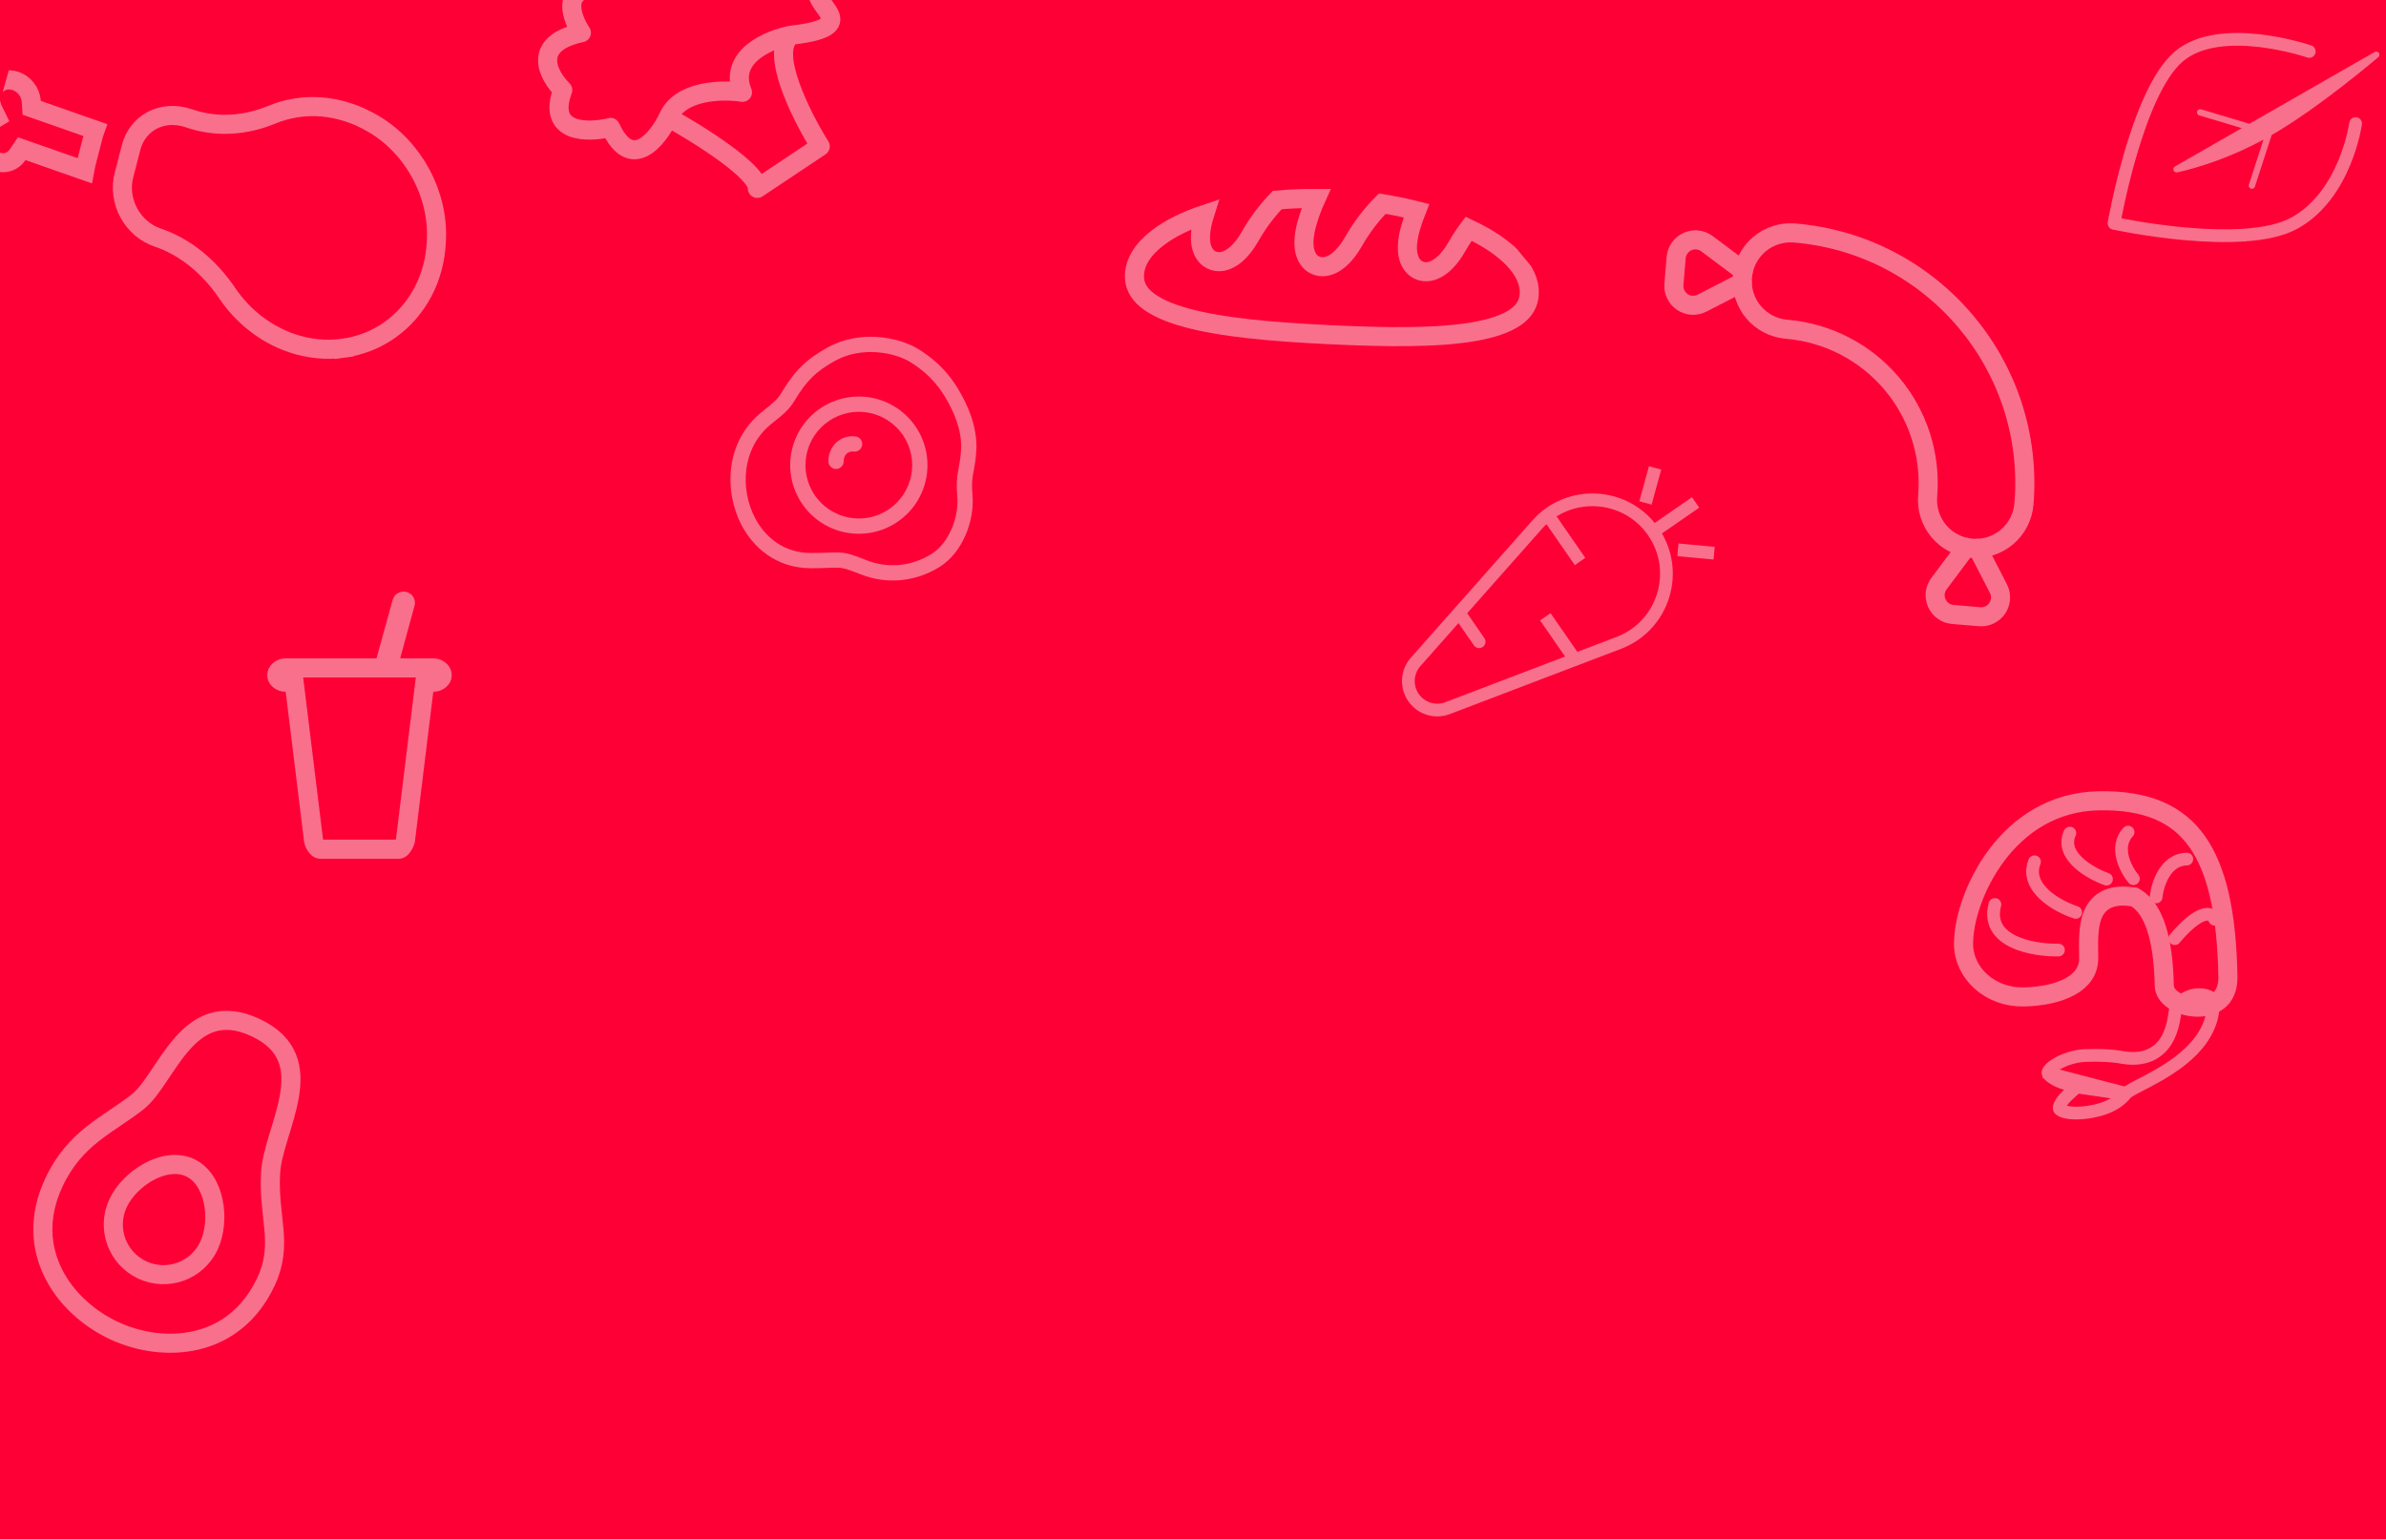
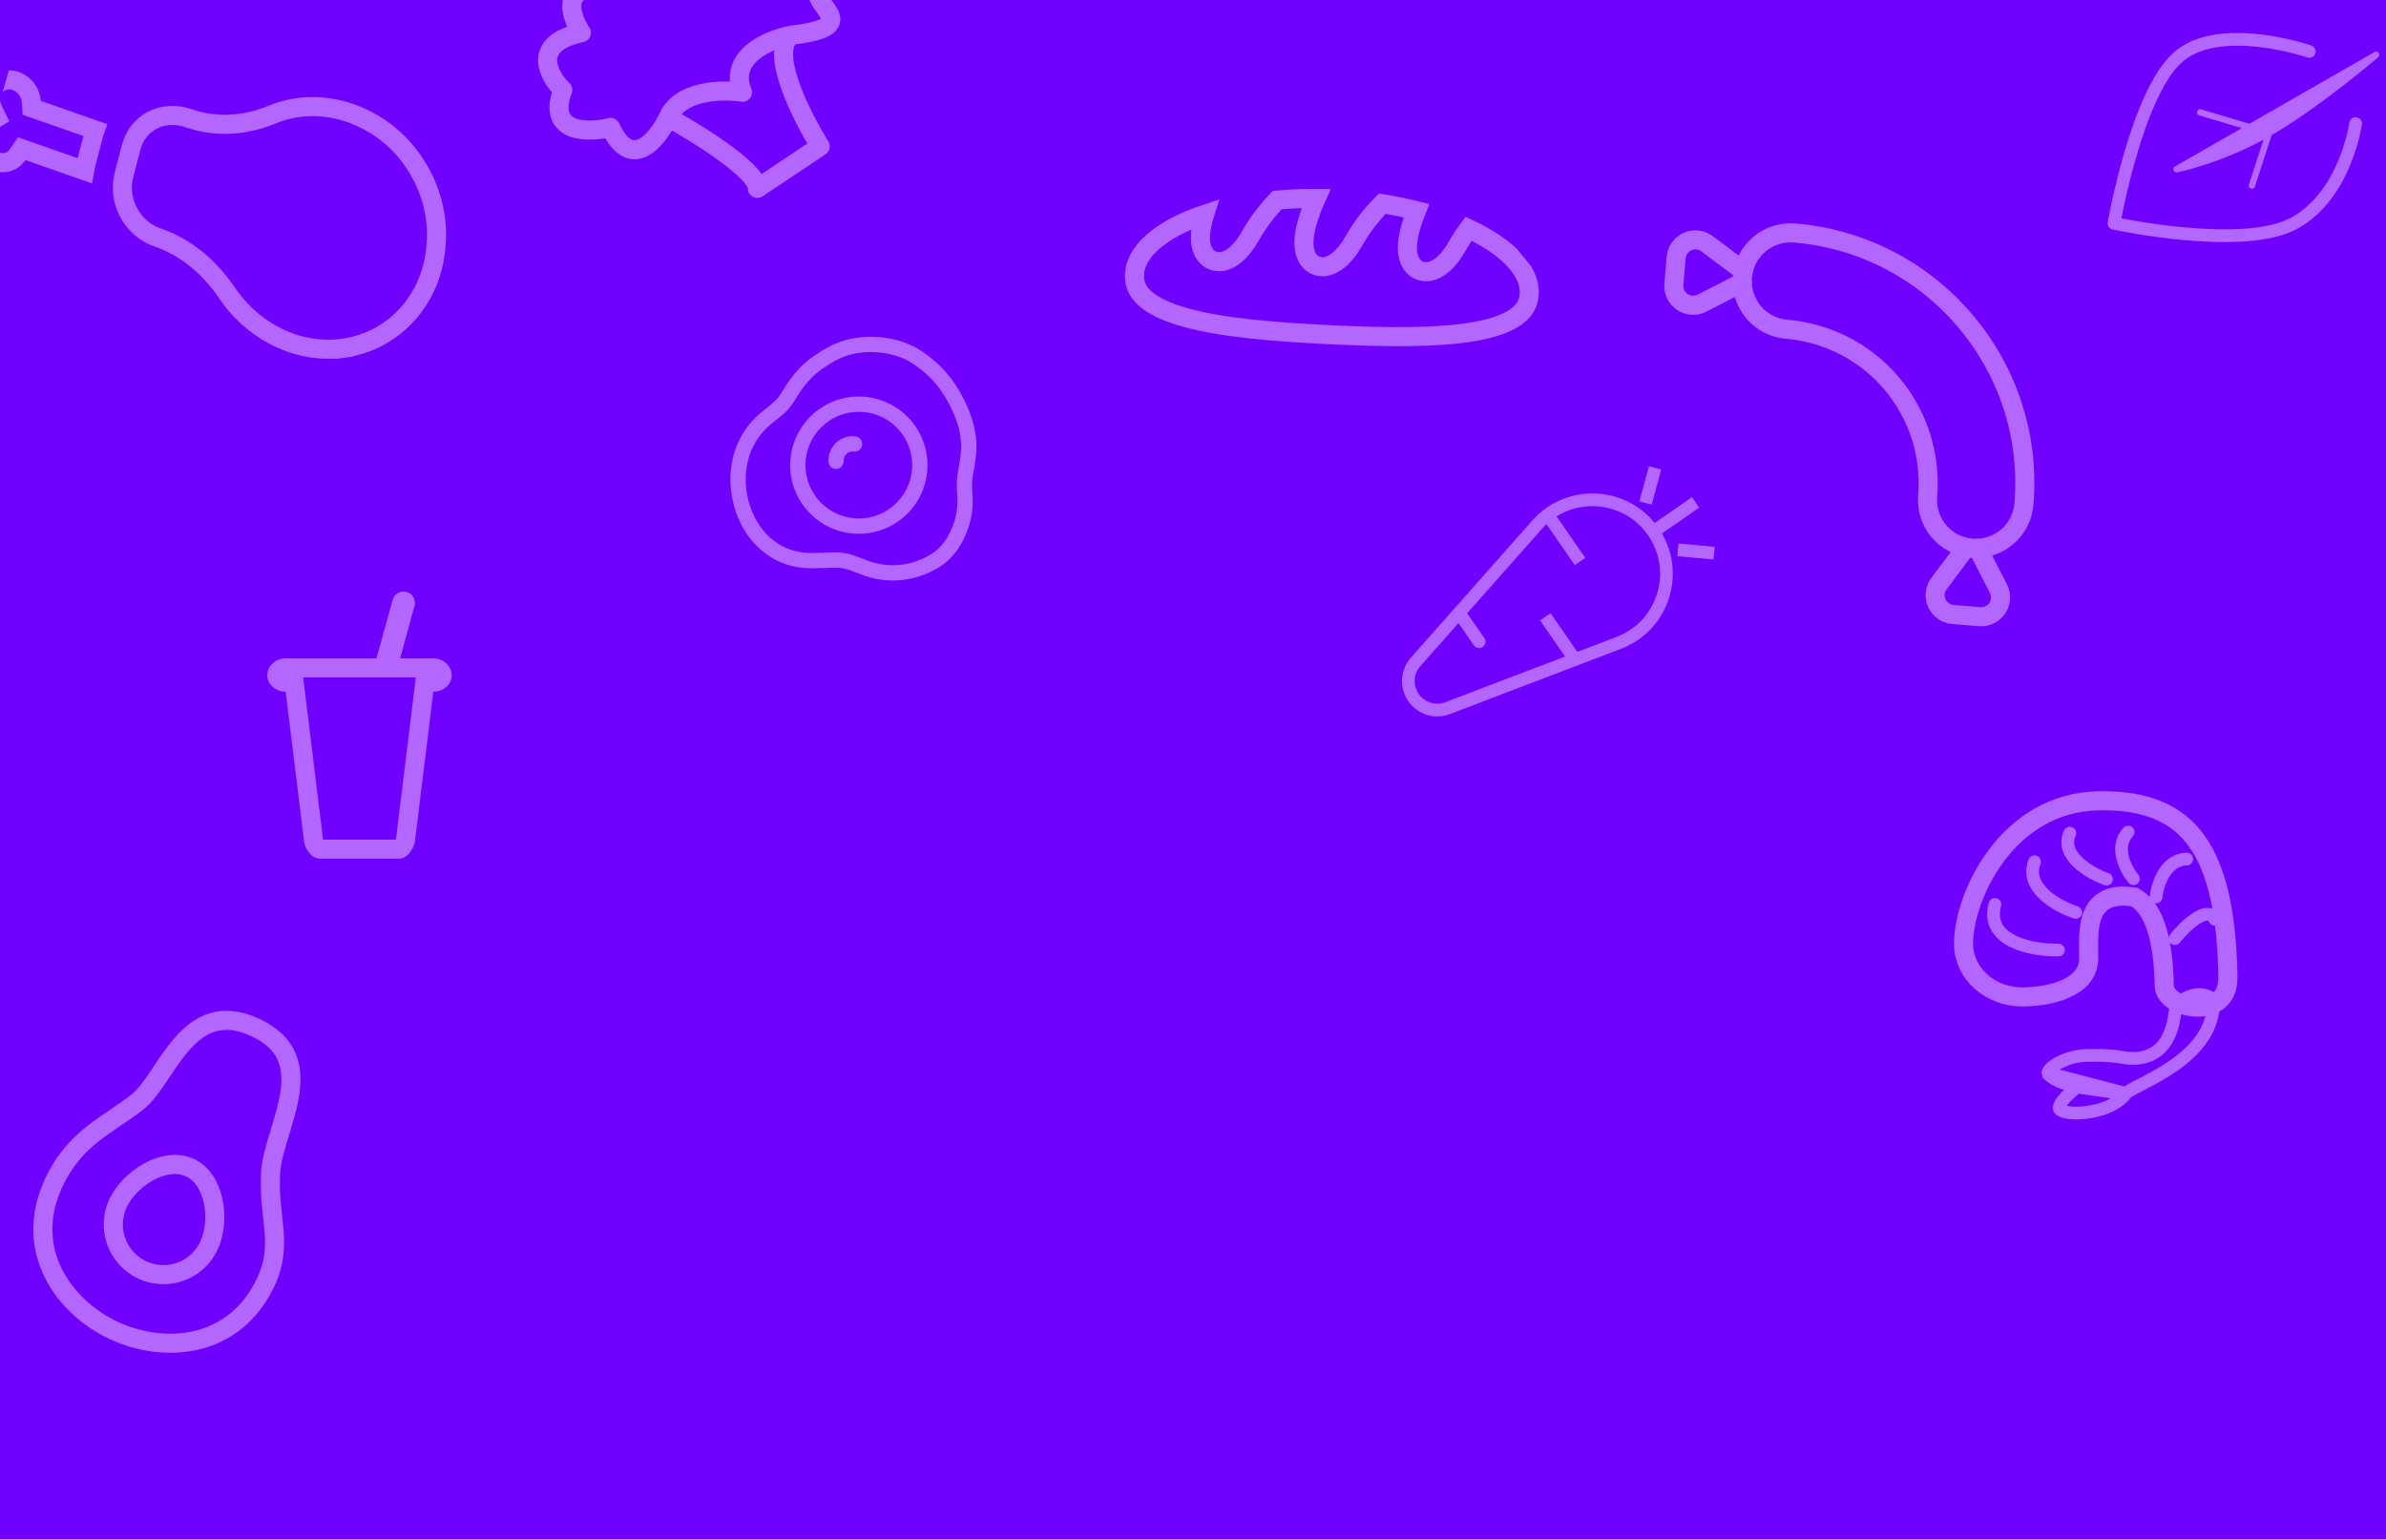
<svg xmlns="http://www.w3.org/2000/svg" width="375" height="242" viewBox="0 0 375 242" fill="none">
-   <rect x="-9" y="-14" width="400" height="256" fill="#FF0036" />
-   <path d="M134.152 70.992C134.309 71.013 134.468 71.002 134.62 70.962C134.772 70.921 134.915 70.851 135.041 70.755C135.166 70.659 135.271 70.54 135.35 70.403C135.429 70.267 135.48 70.116 135.501 69.96C135.522 69.804 135.512 69.645 135.471 69.492C135.431 69.34 135.36 69.197 135.265 69.072C135.169 68.947 135.049 68.841 134.913 68.762C134.776 68.683 134.626 68.632 134.469 68.611C132.213 68.311 130.197 70.025 130.197 72.525C130.197 72.844 130.324 73.149 130.549 73.374C130.774 73.599 131.079 73.725 131.397 73.725C131.716 73.725 132.021 73.599 132.246 73.374C132.471 73.149 132.597 72.844 132.597 72.525C132.597 71.429 133.384 70.886 134.152 70.99V70.992Z" fill="#F9708D" />
-   <path d="M134.979 83.914C137.841 83.914 140.585 82.777 142.608 80.754C144.631 78.731 145.767 75.987 145.767 73.126C145.767 70.265 144.631 67.521 142.608 65.498C140.585 63.474 137.841 62.338 134.979 62.338C132.118 62.338 129.374 63.474 127.351 65.498C125.328 67.521 124.191 70.265 124.191 73.126C124.191 75.987 125.328 78.731 127.351 80.754C129.374 82.777 132.118 83.914 134.979 83.914ZM134.979 81.514C133.878 81.514 132.787 81.297 131.769 80.875C130.752 80.454 129.827 79.836 129.048 79.057C128.269 78.278 127.651 77.353 127.23 76.336C126.808 75.318 126.591 74.227 126.591 73.126C126.591 72.024 126.808 70.933 127.23 69.916C127.651 68.898 128.269 67.974 129.048 67.195C129.827 66.416 130.752 65.798 131.769 65.376C132.787 64.955 133.878 64.738 134.979 64.738C137.204 64.738 139.338 65.621 140.911 67.195C142.484 68.768 143.367 70.901 143.367 73.126C143.367 75.35 142.484 77.484 140.911 79.057C139.338 80.63 137.204 81.514 134.979 81.514Z" fill="#F9708D" />
-   <path d="M137.902 52.978C140.41 53.141 142.764 53.887 144.447 54.948C148.303 57.384 149.967 60.063 150.927 61.74C151.86 63.367 153.701 66.979 153.437 70.918C153.369 71.979 153.23 73.034 153.019 74.076L152.923 74.59C152.789 75.367 152.705 76.164 152.847 77.897C153.015 79.939 152.602 82.176 151.738 84.161C150.874 86.141 149.518 87.97 147.711 89.098C143.955 91.445 139.431 91.954 135.187 90.257C133.246 89.482 132.591 89.297 131.856 89.254C131.34 89.234 130.822 89.239 130.306 89.268H130.289C129.593 89.297 128.7 89.331 127.459 89.331C122.004 89.331 118.375 86.067 116.523 82.505C113.808 77.283 113.883 69.377 119.851 64.666C121.675 63.226 122.22 62.746 122.835 61.721C123.845 60.036 124.805 58.716 125.967 57.579C127.131 56.436 128.453 55.517 130.152 54.583C132.622 53.225 135.384 52.812 137.902 52.975V52.978ZM137.746 55.373C135.586 55.229 133.296 55.594 131.307 56.688C129.737 57.552 128.609 58.349 127.647 59.292C126.684 60.238 125.844 61.371 124.894 62.955C124.025 64.402 123.147 65.122 121.339 66.547C116.515 70.356 116.309 76.891 118.651 81.399C120.199 84.375 123.111 86.931 127.459 86.931C128.655 86.931 129.514 86.897 130.203 86.871H130.248C130.911 86.847 131.472 86.823 132.007 86.859C133.167 86.931 134.143 87.255 136.078 88.03C139.584 89.431 143.307 89.021 146.439 87.063C147.73 86.256 148.815 84.867 149.537 83.201C150.262 81.54 150.588 79.702 150.456 78.094C150.298 76.176 150.384 75.175 150.559 74.177L150.667 73.599C150.804 72.871 150.951 72.099 151.042 70.757C151.258 67.572 149.739 64.493 148.846 62.933C147.979 61.426 146.556 59.117 143.165 56.979C141.869 56.16 139.915 55.515 137.746 55.371V55.373Z" fill="#F9708D" />
+   <rect x="-9" y="-14" width="400" height="256" fill="#7000FF" />
+   <path d="M134.152 70.992C134.309 71.013 134.468 71.002 134.62 70.962C134.772 70.921 134.915 70.851 135.041 70.755C135.166 70.659 135.271 70.54 135.35 70.403C135.429 70.267 135.48 70.116 135.501 69.96C135.522 69.804 135.512 69.645 135.471 69.492C135.431 69.34 135.36 69.197 135.265 69.072C135.169 68.947 135.049 68.841 134.913 68.762C134.776 68.683 134.626 68.632 134.469 68.611C132.213 68.311 130.197 70.025 130.197 72.525C130.197 72.844 130.324 73.149 130.549 73.374C130.774 73.599 131.079 73.725 131.397 73.725C131.716 73.725 132.021 73.599 132.246 73.374C132.471 73.149 132.597 72.844 132.597 72.525C132.597 71.429 133.384 70.886 134.152 70.99V70.992Z" fill="#B367FF" />
+   <path d="M134.979 83.914C137.841 83.914 140.585 82.777 142.608 80.754C144.631 78.731 145.767 75.987 145.767 73.126C145.767 70.265 144.631 67.521 142.608 65.498C140.585 63.474 137.841 62.338 134.979 62.338C132.118 62.338 129.374 63.474 127.351 65.498C125.328 67.521 124.191 70.265 124.191 73.126C124.191 75.987 125.328 78.731 127.351 80.754C129.374 82.777 132.118 83.914 134.979 83.914ZM134.979 81.514C133.878 81.514 132.787 81.297 131.769 80.875C130.752 80.454 129.827 79.836 129.048 79.057C128.269 78.278 127.651 77.353 127.23 76.336C126.808 75.318 126.591 74.227 126.591 73.126C126.591 72.024 126.808 70.933 127.23 69.916C127.651 68.898 128.269 67.974 129.048 67.195C129.827 66.416 130.752 65.798 131.769 65.376C132.787 64.955 133.878 64.738 134.979 64.738C137.204 64.738 139.338 65.621 140.911 67.195C142.484 68.768 143.367 70.901 143.367 73.126C143.367 75.35 142.484 77.484 140.911 79.057C139.338 80.63 137.204 81.514 134.979 81.514Z" fill="#B367FF" />
+   <path d="M137.902 52.978C140.41 53.141 142.764 53.887 144.447 54.948C148.303 57.384 149.967 60.063 150.927 61.74C151.86 63.367 153.701 66.979 153.437 70.918C153.369 71.979 153.23 73.034 153.019 74.076L152.923 74.59C152.789 75.367 152.705 76.164 152.847 77.897C153.015 79.939 152.602 82.176 151.738 84.161C150.874 86.141 149.518 87.97 147.711 89.098C143.955 91.445 139.431 91.954 135.187 90.257C133.246 89.482 132.591 89.297 131.856 89.254C131.34 89.234 130.822 89.239 130.306 89.268H130.289C129.593 89.297 128.7 89.331 127.459 89.331C122.004 89.331 118.375 86.067 116.523 82.505C113.808 77.283 113.883 69.377 119.851 64.666C121.675 63.226 122.22 62.746 122.835 61.721C123.845 60.036 124.805 58.716 125.967 57.579C127.131 56.436 128.453 55.517 130.152 54.583C132.622 53.225 135.384 52.812 137.902 52.975V52.978ZM137.746 55.373C135.586 55.229 133.296 55.594 131.307 56.688C129.737 57.552 128.609 58.349 127.647 59.292C126.684 60.238 125.844 61.371 124.894 62.955C124.025 64.402 123.147 65.122 121.339 66.547C116.515 70.356 116.309 76.891 118.651 81.399C120.199 84.375 123.111 86.931 127.459 86.931C128.655 86.931 129.514 86.897 130.203 86.871H130.248C130.911 86.847 131.472 86.823 132.007 86.859C133.167 86.931 134.143 87.255 136.078 88.03C139.584 89.431 143.307 89.021 146.439 87.063C147.73 86.256 148.815 84.867 149.537 83.201C150.262 81.54 150.588 79.702 150.456 78.094C150.298 76.176 150.384 75.175 150.559 74.177L150.667 73.599C150.804 72.871 150.951 72.099 151.042 70.757C151.258 67.572 149.739 64.493 148.846 62.933C147.979 61.426 146.556 59.117 143.165 56.979C141.869 56.16 139.915 55.515 137.746 55.371V55.373Z" fill="#B367FF" />
  <g clip-path="url(#clip0)">
-     <path d="M53.891 54.752L54.09 56.239L53.891 54.752C51.227 55.11 48.473 54.834 45.832 53.937C41.635 52.491 38.144 49.669 35.74 46.132C32.994 42.078 29.287 38.869 24.746 37.329C22.868 36.692 21.239 35.307 20.241 33.461C19.243 31.614 18.977 29.493 19.472 27.573C19.472 27.573 19.472 27.573 19.472 27.572L20.595 23.224L20.597 23.218C21.581 19.336 25.463 17.165 29.662 18.588L29.662 18.588L29.791 18.632C29.791 18.632 29.791 18.632 29.791 18.632C34.135 20.105 38.642 19.713 42.716 18.038L42.716 18.038L42.724 18.035C47.485 16.049 53.299 16.255 58.753 19.507L58.756 19.509C65.044 23.239 68.984 30.593 68.581 37.862L68.58 37.875L68.579 37.889C68.474 40.732 67.753 43.463 66.481 45.883C65.209 48.301 63.417 50.349 61.241 51.881C59.065 53.413 56.554 54.395 53.891 54.752ZM4.507 23.755L3.418 23.374L2.77 24.329C2.048 25.391 0.766 25.871 -0.567 25.403L-0.58 25.398L-0.593 25.394C-1.2 25.193 -1.765 24.81 -2.206 24.279C-2.648 23.748 -2.938 23.103 -3.042 22.429C-3.146 21.756 -3.057 21.095 -2.806 20.526C-2.556 19.959 -2.154 19.505 -1.659 19.206L-0.483 18.497L-1.086 17.264C-1.392 16.639 -1.516 15.954 -1.454 15.299L-2.948 15.158L-1.454 15.299C-1.393 14.644 -1.15 14.055 -0.774 13.593C-0.4 13.132 0.098 12.808 0.661 12.655C1.224 12.501 1.845 12.52 2.45 12.73L2.45 12.73L2.46 12.734C3.841 13.202 4.823 14.536 4.92 15.961L4.987 16.948L5.921 17.275L14.954 20.44C14.837 20.763 14.728 21.1 14.64 21.44L13.517 25.788L13.512 25.806L13.508 25.823C13.43 26.158 13.359 26.493 13.298 26.835L4.507 23.755Z" stroke="#F9708D" stroke-width="3" />
+     <path d="M53.891 54.752L54.09 56.239L53.891 54.752C51.227 55.11 48.473 54.834 45.832 53.937C41.635 52.491 38.144 49.669 35.74 46.132C32.994 42.078 29.287 38.869 24.746 37.329C22.868 36.692 21.239 35.307 20.241 33.461C19.243 31.614 18.977 29.493 19.472 27.573C19.472 27.573 19.472 27.573 19.472 27.572L20.595 23.224L20.597 23.218C21.581 19.336 25.463 17.165 29.662 18.588L29.662 18.588L29.791 18.632C29.791 18.632 29.791 18.632 29.791 18.632C34.135 20.105 38.642 19.713 42.716 18.038L42.716 18.038L42.724 18.035C47.485 16.049 53.299 16.255 58.753 19.507L58.756 19.509C65.044 23.239 68.984 30.593 68.581 37.862L68.58 37.875L68.579 37.889C68.474 40.732 67.753 43.463 66.481 45.883C65.209 48.301 63.417 50.349 61.241 51.881C59.065 53.413 56.554 54.395 53.891 54.752ZM4.507 23.755L3.418 23.374L2.77 24.329C2.048 25.391 0.766 25.871 -0.567 25.403L-0.58 25.398L-0.593 25.394C-1.2 25.193 -1.765 24.81 -2.206 24.279C-2.648 23.748 -2.938 23.103 -3.042 22.429C-3.146 21.756 -3.057 21.095 -2.806 20.526C-2.556 19.959 -2.154 19.505 -1.659 19.206L-0.483 18.497L-1.086 17.264C-1.392 16.639 -1.516 15.954 -1.454 15.299L-2.948 15.158L-1.454 15.299C-1.393 14.644 -1.15 14.055 -0.774 13.593C-0.4 13.132 0.098 12.808 0.661 12.655C1.224 12.501 1.845 12.52 2.45 12.73L2.45 12.73L2.46 12.734C3.841 13.202 4.823 14.536 4.92 15.961L4.987 16.948L5.921 17.275L14.954 20.44C14.837 20.763 14.728 21.1 14.64 21.44L13.517 25.788L13.512 25.806L13.508 25.823C13.43 26.158 13.359 26.493 13.298 26.835L4.507 23.755Z" stroke="#B367FF" stroke-width="3" />
  </g>
  <g clip-path="url(#clip1)">
-     <path d="M221.705 35.779L221.702 35.788C221.246 37.391 221.091 38.795 221.271 39.925C221.448 41.041 222.036 42.219 223.325 42.607C224.519 42.966 225.68 42.435 226.535 41.768C227.438 41.063 228.305 39.988 229.077 38.612L229.079 38.609C229.583 37.705 230.173 36.83 230.822 35.959C233.805 37.352 236.173 38.952 237.803 40.638C239.618 42.516 240.43 44.399 240.349 46.192C240.277 47.726 239.578 48.897 238.202 49.858C236.759 50.866 234.585 51.622 231.701 52.127C225.941 53.136 217.954 53.051 208.965 52.614L208.965 52.614C199.972 52.18 192.01 51.491 186.368 49.928C183.542 49.145 181.446 48.181 180.101 47.037C178.817 45.945 178.231 44.71 178.302 43.177L178.302 43.176C178.393 41.193 179.58 39.201 181.988 37.364C183.839 35.951 186.329 34.7 189.333 33.699C189.28 33.867 189.23 34.037 189.181 34.208C188.724 35.809 188.567 37.213 188.747 38.343C188.925 39.459 189.513 40.636 190.801 41.024C191.994 41.384 193.154 40.855 194.01 40.189C194.912 39.486 195.778 38.413 196.548 37.041C197.706 35.005 199.116 33.126 200.745 31.448C202.774 31.27 204.811 31.186 206.847 31.196C206.29 32.425 205.821 33.694 205.444 34.993L205.444 34.993L205.441 35.001C204.986 36.602 204.831 38.005 205.011 39.136C205.19 40.251 205.778 41.428 207.065 41.816C208.259 42.176 209.42 41.646 210.275 40.979C211.176 40.276 212.042 39.203 212.813 37.83C214.029 35.704 215.519 33.75 217.245 32.017C219.052 32.303 220.845 32.672 222.619 33.121C222.272 33.992 221.967 34.879 221.705 35.779L221.705 35.779Z" stroke="#F9708D" stroke-width="3" />
+     <path d="M221.705 35.779L221.702 35.788C221.246 37.391 221.091 38.795 221.271 39.925C221.448 41.041 222.036 42.219 223.325 42.607C224.519 42.966 225.68 42.435 226.535 41.768C227.438 41.063 228.305 39.988 229.077 38.612L229.079 38.609C229.583 37.705 230.173 36.83 230.822 35.959C233.805 37.352 236.173 38.952 237.803 40.638C239.618 42.516 240.43 44.399 240.349 46.192C240.277 47.726 239.578 48.897 238.202 49.858C236.759 50.866 234.585 51.622 231.701 52.127C225.941 53.136 217.954 53.051 208.965 52.614L208.965 52.614C199.972 52.18 192.01 51.491 186.368 49.928C183.542 49.145 181.446 48.181 180.101 47.037C178.817 45.945 178.231 44.71 178.302 43.177L178.302 43.176C178.393 41.193 179.58 39.201 181.988 37.364C183.839 35.951 186.329 34.7 189.333 33.699C189.28 33.867 189.23 34.037 189.181 34.208C188.724 35.809 188.567 37.213 188.747 38.343C188.925 39.459 189.513 40.636 190.801 41.024C191.994 41.384 193.154 40.855 194.01 40.189C194.912 39.486 195.778 38.413 196.548 37.041C197.706 35.005 199.116 33.126 200.745 31.448C202.774 31.27 204.811 31.186 206.847 31.196C206.29 32.425 205.821 33.694 205.444 34.993L205.444 34.993L205.441 35.001C204.986 36.602 204.831 38.005 205.011 39.136C205.19 40.251 205.778 41.428 207.065 41.816C208.259 42.176 209.42 41.646 210.275 40.979C211.176 40.276 212.042 39.203 212.813 37.83C214.029 35.704 215.519 33.75 217.245 32.017C219.052 32.303 220.845 32.672 222.619 33.121C222.272 33.992 221.967 34.879 221.705 35.779L221.705 35.779Z" stroke="#B367FF" stroke-width="3" />
  </g>
  <g clip-path="url(#clip2)">
-     <path d="M370.224 19.424C370.224 19.424 368.68 30.611 360.623 35.065C352.565 39.518 332.252 35.106 332.252 35.106C332.252 35.106 335.818 14.609 342.367 8.942C348.916 3.274 362.937 8.092 362.937 8.092" stroke="#F9708D" stroke-width="2" stroke-linecap="round" stroke-linejoin="round" />
-     <path d="M373.461 8.606C373.461 8.606 364.255 16.515 356.61 20.898C348.965 25.282 342.076 26.604 342.076 26.604L373.461 8.606ZM356.61 20.898L345.791 17.662L356.61 20.898ZM356.61 20.898L353.925 29.178L356.61 20.898Z" fill="#F9708D" />
-     <path d="M356.61 20.898L353.925 29.178M373.461 8.606C373.461 8.606 364.255 16.515 356.61 20.898C348.965 25.282 342.076 26.604 342.076 26.604L373.461 8.606ZM356.61 20.898L345.791 17.662L356.61 20.898Z" stroke="#F9708D" stroke-linecap="round" stroke-linejoin="round" />
+     <path d="M370.224 19.424C370.224 19.424 368.68 30.611 360.623 35.065C352.565 39.518 332.252 35.106 332.252 35.106C332.252 35.106 335.818 14.609 342.367 8.942C348.916 3.274 362.937 8.092 362.937 8.092" stroke="#B367FF" stroke-width="2" stroke-linecap="round" stroke-linejoin="round" />
+     <path d="M373.461 8.606C373.461 8.606 364.255 16.515 356.61 20.898C348.965 25.282 342.076 26.604 342.076 26.604L373.461 8.606ZM356.61 20.898L345.791 17.662L356.61 20.898ZM356.61 20.898L353.925 29.178L356.61 20.898Z" fill="#B367FF" />
+     <path d="M356.61 20.898L353.925 29.178M373.461 8.606C373.461 8.606 364.255 16.515 356.61 20.898C348.965 25.282 342.076 26.604 342.076 26.604L373.461 8.606ZM356.61 20.898L345.791 17.662L356.61 20.898Z" stroke="#B367FF" stroke-linecap="round" stroke-linejoin="round" />
  </g>
  <g clip-path="url(#clip3)">
-     <path d="M42.526 184.402C42.923 177.336 50.864 166.537 40.145 161.535C29.426 156.532 26.249 169.554 21.644 173.206C17.038 176.858 11.797 178.764 8.462 185.91C3.459 196.629 10.168 205.562 17.91 209.175C25.651 212.788 36.807 212.193 41.81 201.474C44.59 195.519 42.128 191.469 42.526 184.402Z" stroke="#F9708D" stroke-width="3" />
-     <path d="M32.838 195.836C31.953 197.731 30.352 199.197 28.387 199.912C26.421 200.627 24.252 200.531 22.357 199.647C20.461 198.762 18.995 197.161 18.28 195.195C17.566 193.23 17.661 191.061 18.546 189.166C20.388 185.219 25.914 181.726 29.861 183.568C33.808 185.41 34.68 191.889 32.838 195.836Z" stroke="#F9708D" stroke-width="3" />
+     <path d="M42.526 184.402C42.923 177.336 50.864 166.537 40.145 161.535C29.426 156.532 26.249 169.554 21.644 173.206C17.038 176.858 11.797 178.764 8.462 185.91C3.459 196.629 10.168 205.562 17.91 209.175C25.651 212.788 36.807 212.193 41.81 201.474C44.59 195.519 42.128 191.469 42.526 184.402Z" stroke="#B367FF" stroke-width="3" />
+     <path d="M32.838 195.836C31.953 197.731 30.352 199.197 28.387 199.912C26.421 200.627 24.252 200.531 22.357 199.647C20.461 198.762 18.995 197.161 18.28 195.195C17.566 193.23 17.661 191.061 18.546 189.166C20.388 185.219 25.914 181.726 29.861 183.568C33.808 185.41 34.68 191.889 32.838 195.836Z" stroke="#B367FF" stroke-width="3" />
  </g>
  <g clip-path="url(#clip4)">
-     <path d="M241.576 82.493C246.576 76.846 255.549 77.381 259.841 83.584C264.133 89.787 261.471 98.373 254.424 101.062L227.517 111.325C226.566 111.688 225.52 111.721 224.548 111.419C223.576 111.118 222.732 110.499 222.153 109.661V109.661C221.574 108.824 221.292 107.817 221.352 106.801C221.413 105.785 221.812 104.818 222.487 104.056L241.576 82.493V82.493Z" stroke="#F9708D" stroke-width="2" />
-     <path d="M229.403 96.449L232.471 100.883M266.491 78.983L260.395 83.201L266.491 78.983ZM269.406 86.966L263.712 86.436L269.406 86.966ZM260.125 73.553L258.614 79.068L260.125 73.553ZM243.729 81.619L248.33 88.27L243.729 81.619ZM242.872 96.964L247.474 103.615L242.872 96.964Z" stroke="#F9708D" stroke-width="2" stroke-linecap="round" />
+     <path d="M241.576 82.493C246.576 76.846 255.549 77.381 259.841 83.584C264.133 89.787 261.471 98.373 254.424 101.062L227.517 111.325C226.566 111.688 225.52 111.721 224.548 111.419C223.576 111.118 222.732 110.499 222.153 109.661V109.661C221.574 108.824 221.292 107.817 221.352 106.801C221.413 105.785 221.812 104.818 222.487 104.056L241.576 82.493V82.493Z" stroke="#B367FF" stroke-width="2" />
+     <path d="M229.403 96.449L232.471 100.883M266.491 78.983L260.395 83.201L266.491 78.983ZM269.406 86.966L263.712 86.436L269.406 86.966ZM260.125 73.553L258.614 79.068L260.125 73.553ZM243.729 81.619L248.33 88.27L243.729 81.619ZM242.872 96.964L247.474 103.615L242.872 96.964Z" stroke="#B367FF" stroke-width="2" stroke-linecap="round" />
  </g>
  <g clip-path="url(#clip5)">
-     <path d="M68.1 107.25H66.773L66.611 108.567L63.722 132.106C63.621 132.497 63.434 132.866 63.139 133.223C62.932 133.472 62.793 133.5 62.663 133.5H50.337C50.203 133.5 50.049 133.468 49.823 133.204C49.523 132.854 49.356 132.504 49.283 132.142L46.389 108.567L46.227 107.25H44.9C44.469 107.25 44.145 107.123 43.853 106.866C43.581 106.627 43.5 106.413 43.5 106.146C43.5 105.876 43.584 105.648 43.868 105.391C44.161 105.125 44.481 105 44.9 105H59.173H60.315L60.619 103.899L63.157 94.712L63.16 94.701L63.163 94.69C63.176 94.637 63.191 94.616 63.197 94.609C63.203 94.6 63.223 94.576 63.281 94.543C63.357 94.498 63.405 94.487 63.516 94.515C63.584 94.532 63.61 94.551 63.617 94.556C63.624 94.561 63.643 94.577 63.67 94.625C63.72 94.712 63.724 94.755 63.705 94.831L61.442 103.104L60.924 105H62.889H68.1C68.519 105 68.839 105.125 69.132 105.391C69.416 105.648 69.5 105.876 69.5 106.146C69.5 106.413 69.419 106.627 69.147 106.866C68.855 107.123 68.531 107.25 68.1 107.25Z" stroke="#F9708D" stroke-width="3" />
+     <path d="M68.1 107.25H66.773L66.611 108.567L63.722 132.106C63.621 132.497 63.434 132.866 63.139 133.223C62.932 133.472 62.793 133.5 62.663 133.5H50.337C50.203 133.5 50.049 133.468 49.823 133.204C49.523 132.854 49.356 132.504 49.283 132.142L46.389 108.567L46.227 107.25H44.9C44.469 107.25 44.145 107.123 43.853 106.866C43.581 106.627 43.5 106.413 43.5 106.146C43.5 105.876 43.584 105.648 43.868 105.391C44.161 105.125 44.481 105 44.9 105H59.173H60.315L60.619 103.899L63.157 94.712L63.16 94.701L63.163 94.69C63.176 94.637 63.191 94.616 63.197 94.609C63.203 94.6 63.223 94.576 63.281 94.543C63.357 94.498 63.405 94.487 63.516 94.515C63.584 94.532 63.61 94.551 63.617 94.556C63.624 94.561 63.643 94.577 63.67 94.625C63.72 94.712 63.724 94.755 63.705 94.831L61.442 103.104L60.924 105H62.889H68.1C68.519 105 68.839 105.125 69.132 105.391C69.416 105.648 69.5 105.876 69.5 106.146C69.5 106.413 69.419 106.627 69.147 106.866C68.855 107.123 68.531 107.25 68.1 107.25Z" stroke="#B367FF" stroke-width="3" />
  </g>
-   <path d="M105.026 18.457C109.749 21.07 119.161 26.961 119.026 29.614L128.916 23.013C125.898 18.193 120.769 7.949 124.395 5.529M105.026 18.457C106.903 14.129 113.585 14.025 116.692 14.515C114.367 8.89 120.859 6.181 124.395 5.529M105.026 18.457C103.363 21.916 99.22 27.073 95.949 20.03C92.374 20.922 85.869 20.992 88.447 14.146C86.123 11.853 83.454 6.843 91.375 5.144C89.896 2.928 88.199 -1.578 93.246 -1.871C91.904 -4.179 90.4 -8.812 95.116 -8.885C95.796 -12.329 98.35 -17.963 103.126 -12.95C104.556 -14.972 107.998 -17.611 110.322 -11.987C112.52 -13.454 116.706 -15.095 115.869 -9.923C119.11 -11.018 125.181 -12.037 123.54 -7.355C126.707 -6.478 132.298 -4.23 129.33 -2.25C125.621 0.226 137.128 4.078 124.395 5.529" stroke="#F9708D" stroke-width="3" stroke-linecap="round" stroke-linejoin="round" />
+   <path d="M105.026 18.457C109.749 21.07 119.161 26.961 119.026 29.614L128.916 23.013C125.898 18.193 120.769 7.949 124.395 5.529M105.026 18.457C106.903 14.129 113.585 14.025 116.692 14.515C114.367 8.89 120.859 6.181 124.395 5.529M105.026 18.457C103.363 21.916 99.22 27.073 95.949 20.03C92.374 20.922 85.869 20.992 88.447 14.146C86.123 11.853 83.454 6.843 91.375 5.144C89.896 2.928 88.199 -1.578 93.246 -1.871C91.904 -4.179 90.4 -8.812 95.116 -8.885C95.796 -12.329 98.35 -17.963 103.126 -12.95C104.556 -14.972 107.998 -17.611 110.322 -11.987C112.52 -13.454 116.706 -15.095 115.869 -9.923C119.11 -11.018 125.181 -12.037 123.54 -7.355C126.707 -6.478 132.298 -4.23 129.33 -2.25C125.621 0.226 137.128 4.078 124.395 5.529" stroke="#B367FF" stroke-width="3" stroke-linecap="round" stroke-linejoin="round" />
  <g clip-path="url(#clip6)">
-     <path d="M334.118 171.889L334.216 171.811C334.544 171.549 335.03 171.275 335.542 171.002C335.826 170.85 336.159 170.678 336.514 170.494C336.804 170.344 337.11 170.186 337.418 170.024C338.825 169.285 340.483 168.363 342.067 167.208C345.256 164.881 347.954 161.75 347.878 157.45C347.875 157.28 347.775 157.029 347.358 156.777C346.941 156.525 346.312 156.35 345.588 156.358C344.164 156.374 342.618 157.079 341.891 158.836C341.889 158.846 341.884 158.864 341.879 158.894C341.864 158.967 341.849 159.065 341.829 159.199C341.822 159.241 341.815 159.287 341.808 159.335C341.773 159.575 341.727 159.879 341.667 160.211C341.521 161.007 341.274 162.033 340.784 163.019C340.29 164.011 339.53 164.997 338.347 165.647C337.161 166.298 335.654 166.554 333.77 166.27L333.748 166.267L333.718 166.262C331.945 165.92 329.621 165.853 327.655 165.94C326.188 166.004 324.532 166.517 323.331 167.211C322.728 167.558 322.302 167.916 322.065 168.226C321.83 168.534 321.864 168.671 321.873 168.701L334.118 171.889ZM334.118 171.889L334.043 171.989M334.118 171.889L334.043 171.989M334.043 171.989C333.976 172.077 333.907 172.162 333.834 172.245L333.811 172.271C333.107 173.061 331.953 173.821 330.51 174.297L330.51 174.297C329.055 174.776 327.28 175.038 325.837 174.972C325.112 174.938 324.534 174.825 324.138 174.659C323.738 174.491 323.661 174.333 323.644 174.279L323.644 174.279C323.62 174.199 323.605 173.964 323.856 173.515C324.097 173.084 324.514 172.583 325.08 172.069L326.399 170.872M334.043 171.989L326.399 170.872M326.399 170.872L324.69 170.369M326.399 170.872L324.69 170.369M324.69 170.369C323.879 170.131 323.171 169.814 322.654 169.475M324.69 170.369L322.654 169.475M322.654 169.475C322.102 169.114 321.91 168.824 321.873 168.701L322.654 169.475Z" stroke="#F9708D" stroke-width="2" />
-     <path d="M335.72 141.189L335.424 141.009L335.078 140.978C335.058 140.976 335.029 140.973 334.989 140.968L334.988 140.967C333.54 140.772 332.256 140.859 331.181 141.356C330.06 141.875 329.351 142.755 328.926 143.768C328.519 144.736 328.361 145.848 328.295 146.947C328.23 148.043 328.251 149.255 328.272 150.464L328.273 150.501C328.309 152.554 327.278 154.009 325.446 155.047C323.546 156.122 320.87 156.674 318.033 156.724C312.78 156.817 308.686 153.022 308.607 148.526C308.606 148.454 308.605 148.381 308.606 148.307L308.606 148.307L308.606 148.295C308.616 144.674 310.296 139.078 313.867 134.364C317.404 129.694 322.693 126.016 329.897 125.888C337.414 125.755 342.227 127.958 345.298 132.275C348.463 136.724 349.979 143.683 350.153 153.521C350.186 155.43 349.549 156.574 348.735 157.261C347.878 157.986 346.644 158.356 345.278 158.331C343.912 158.306 342.566 157.885 341.595 157.22C340.629 156.558 340.164 155.761 340.15 154.951C340.084 151.242 339.667 148.275 338.957 146.027C338.258 143.814 337.209 142.093 335.72 141.189Z" stroke="#F9708D" stroke-width="3" />
-     <path d="M323.522 149.354C319.532 149.425 311.948 148.091 313.535 142.19M326.235 143.434C323.401 142.505 318.138 139.613 319.755 135.474M331.073 138.21C328.474 137.278 323.683 134.524 325.311 130.972M335.298 138.136C334.099 136.689 332.253 133.198 334.464 130.81M338.871 141.008C339.071 139.048 340.316 135.111 343.696 135.051M341.804 147.563C343.412 145.577 346.921 142.187 348.089 144.516" stroke="#F9708D" stroke-width="2" stroke-linecap="round" stroke-linejoin="round" />
+     <path d="M334.118 171.889L334.216 171.811C334.544 171.549 335.03 171.275 335.542 171.002C335.826 170.85 336.159 170.678 336.514 170.494C336.804 170.344 337.11 170.186 337.418 170.024C338.825 169.285 340.483 168.363 342.067 167.208C345.256 164.881 347.954 161.75 347.878 157.45C347.875 157.28 347.775 157.029 347.358 156.777C346.941 156.525 346.312 156.35 345.588 156.358C344.164 156.374 342.618 157.079 341.891 158.836C341.889 158.846 341.884 158.864 341.879 158.894C341.864 158.967 341.849 159.065 341.829 159.199C341.822 159.241 341.815 159.287 341.808 159.335C341.773 159.575 341.727 159.879 341.667 160.211C341.521 161.007 341.274 162.033 340.784 163.019C340.29 164.011 339.53 164.997 338.347 165.647C337.161 166.298 335.654 166.554 333.77 166.27L333.748 166.267L333.718 166.262C331.945 165.92 329.621 165.853 327.655 165.94C326.188 166.004 324.532 166.517 323.331 167.211C322.728 167.558 322.302 167.916 322.065 168.226C321.83 168.534 321.864 168.671 321.873 168.701L334.118 171.889ZM334.118 171.889L334.043 171.989M334.118 171.889L334.043 171.989M334.043 171.989C333.976 172.077 333.907 172.162 333.834 172.245L333.811 172.271C333.107 173.061 331.953 173.821 330.51 174.297L330.51 174.297C329.055 174.776 327.28 175.038 325.837 174.972C325.112 174.938 324.534 174.825 324.138 174.659C323.738 174.491 323.661 174.333 323.644 174.279L323.644 174.279C323.62 174.199 323.605 173.964 323.856 173.515C324.097 173.084 324.514 172.583 325.08 172.069L326.399 170.872M334.043 171.989L326.399 170.872M326.399 170.872L324.69 170.369M326.399 170.872L324.69 170.369M324.69 170.369C323.879 170.131 323.171 169.814 322.654 169.475M324.69 170.369L322.654 169.475M322.654 169.475C322.102 169.114 321.91 168.824 321.873 168.701L322.654 169.475Z" stroke="#B367FF" stroke-width="2" />
+     <path d="M335.72 141.189L335.424 141.009L335.078 140.978C335.058 140.976 335.029 140.973 334.989 140.968L334.988 140.967C333.54 140.772 332.256 140.859 331.181 141.356C330.06 141.875 329.351 142.755 328.926 143.768C328.519 144.736 328.361 145.848 328.295 146.947C328.23 148.043 328.251 149.255 328.272 150.464L328.273 150.501C328.309 152.554 327.278 154.009 325.446 155.047C323.546 156.122 320.87 156.674 318.033 156.724C312.78 156.817 308.686 153.022 308.607 148.526C308.606 148.454 308.605 148.381 308.606 148.307L308.606 148.307L308.606 148.295C308.616 144.674 310.296 139.078 313.867 134.364C317.404 129.694 322.693 126.016 329.897 125.888C337.414 125.755 342.227 127.958 345.298 132.275C348.463 136.724 349.979 143.683 350.153 153.521C350.186 155.43 349.549 156.574 348.735 157.261C347.878 157.986 346.644 158.356 345.278 158.331C343.912 158.306 342.566 157.885 341.595 157.22C340.629 156.558 340.164 155.761 340.15 154.951C340.084 151.242 339.667 148.275 338.957 146.027C338.258 143.814 337.209 142.093 335.72 141.189Z" stroke="#B367FF" stroke-width="3" />
+     <path d="M323.522 149.354C319.532 149.425 311.948 148.091 313.535 142.19M326.235 143.434C323.401 142.505 318.138 139.613 319.755 135.474M331.073 138.21C328.474 137.278 323.683 134.524 325.311 130.972M335.298 138.136C334.099 136.689 332.253 133.198 334.464 130.81M338.871 141.008C339.071 139.048 340.316 135.111 343.696 135.051M341.804 147.563C343.412 145.577 346.921 142.187 348.089 144.516" stroke="#B367FF" stroke-width="2" stroke-linecap="round" stroke-linejoin="round" />
  </g>
  <g clip-path="url(#clip7)">
-     <path d="M309.898 86.183C311.905 86.35 313.895 85.714 315.432 84.414C316.969 83.114 317.927 81.256 318.095 79.25C319.909 57.524 303.769 38.443 282.043 36.629C280.037 36.462 278.046 37.098 276.509 38.398C274.972 39.698 274.015 41.556 273.847 43.562C273.679 45.568 274.316 47.559 275.616 49.096C276.916 50.633 278.774 51.591 280.78 51.758C287.2 52.294 293.144 55.359 297.305 60.278C301.465 65.196 303.501 71.566 302.965 77.986C302.798 79.993 303.434 81.983 304.734 83.52C306.034 85.058 307.892 86.015 309.898 86.183Z" stroke="#F9708D" stroke-width="3" stroke-linecap="round" stroke-linejoin="round" />
-     <path d="M310.826 86.202L314.085 92.534C314.333 93.016 314.447 93.556 314.416 94.097C314.386 94.638 314.21 95.161 313.909 95.612C313.608 96.062 313.191 96.424 312.703 96.659C312.215 96.895 311.672 96.995 311.132 96.95L306.92 96.598C306.38 96.553 305.862 96.364 305.42 96.051C304.977 95.738 304.626 95.312 304.404 94.818C304.182 94.324 304.096 93.779 304.155 93.24C304.214 92.701 304.417 92.188 304.741 91.754L309.011 86.047" stroke="#F9708D" stroke-width="3" stroke-linecap="round" stroke-linejoin="round" />
-     <path d="M273.831 44.399L267.498 47.657C267.016 47.905 266.477 48.02 265.936 47.989C265.395 47.958 264.872 47.783 264.421 47.481C263.971 47.18 263.609 46.764 263.374 46.275C263.138 45.787 263.038 45.245 263.083 44.705L263.435 40.493C263.48 39.953 263.669 39.434 263.982 38.992C264.295 38.549 264.72 38.199 265.215 37.976C265.709 37.754 266.254 37.668 266.793 37.727C267.331 37.786 267.844 37.989 268.279 38.313L273.988 42.584" stroke="#F9708D" stroke-width="3" stroke-linecap="round" stroke-linejoin="round" />
+     <path d="M309.898 86.183C311.905 86.35 313.895 85.714 315.432 84.414C316.969 83.114 317.927 81.256 318.095 79.25C319.909 57.524 303.769 38.443 282.043 36.629C280.037 36.462 278.046 37.098 276.509 38.398C274.972 39.698 274.015 41.556 273.847 43.562C273.679 45.568 274.316 47.559 275.616 49.096C276.916 50.633 278.774 51.591 280.78 51.758C287.2 52.294 293.144 55.359 297.305 60.278C301.465 65.196 303.501 71.566 302.965 77.986C302.798 79.993 303.434 81.983 304.734 83.52C306.034 85.058 307.892 86.015 309.898 86.183Z" stroke="#B367FF" stroke-width="3" stroke-linecap="round" stroke-linejoin="round" />
+     <path d="M310.826 86.202L314.085 92.534C314.333 93.016 314.447 93.556 314.416 94.097C314.386 94.638 314.21 95.161 313.909 95.612C313.608 96.062 313.191 96.424 312.703 96.659C312.215 96.895 311.672 96.995 311.132 96.95L306.92 96.598C306.38 96.553 305.862 96.364 305.42 96.051C304.977 95.738 304.626 95.312 304.404 94.818C304.182 94.324 304.096 93.779 304.155 93.24C304.214 92.701 304.417 92.188 304.741 91.754L309.011 86.047" stroke="#B367FF" stroke-width="3" stroke-linecap="round" stroke-linejoin="round" />
+     <path d="M273.831 44.399L267.498 47.657C267.016 47.905 266.477 48.02 265.936 47.989C265.395 47.958 264.872 47.783 264.421 47.481C263.971 47.18 263.609 46.764 263.374 46.275C263.138 45.787 263.038 45.245 263.083 44.705L263.435 40.493C263.48 39.953 263.669 39.434 263.982 38.992C264.295 38.549 264.72 38.199 265.215 37.976C265.709 37.754 266.254 37.668 266.793 37.727C267.331 37.786 267.844 37.989 268.279 38.313L273.988 42.584" stroke="#B367FF" stroke-width="3" stroke-linecap="round" stroke-linejoin="round" />
  </g>
  <defs>
    <clipPath id="clip0">
      <rect width="79.787" height="74.088" fill="white" transform="translate(-12 58.8301) rotate(-74.3538)" />
    </clipPath>
    <clipPath id="clip1">
      <rect width="51.652" height="55.02" fill="white" transform="translate(172 39.9561) rotate(-39.6457)" />
    </clipPath>
    <clipPath id="clip2">
      <rect width="41.573" height="41.573" fill="white" transform="translate(328.131 37.7559) rotate(-77.7441)" />
    </clipPath>
    <clipPath id="clip3">
      <rect width="63.088" height="63.088" fill="white" transform="translate(13.7832 143.43) rotate(25.0195)" />
    </clipPath>
    <clipPath id="clip4">
      <rect width="64.701" height="64.701" fill="white" transform="translate(289.764 89.0146) rotate(128.338)" />
    </clipPath>
    <clipPath id="clip5">
      <rect width="29" height="42" fill="white" transform="translate(42 93)" />
    </clipPath>
    <clipPath id="clip6">
      <rect width="52.841" height="50.706" fill="white" transform="translate(303.596 177.599) rotate(-91.0129)" />
    </clipPath>
    <clipPath id="clip7">
      <rect width="72.873" height="72.873" fill="white" transform="translate(325.15 104.214) rotate(-175.227)" />
    </clipPath>
  </defs>
</svg>
